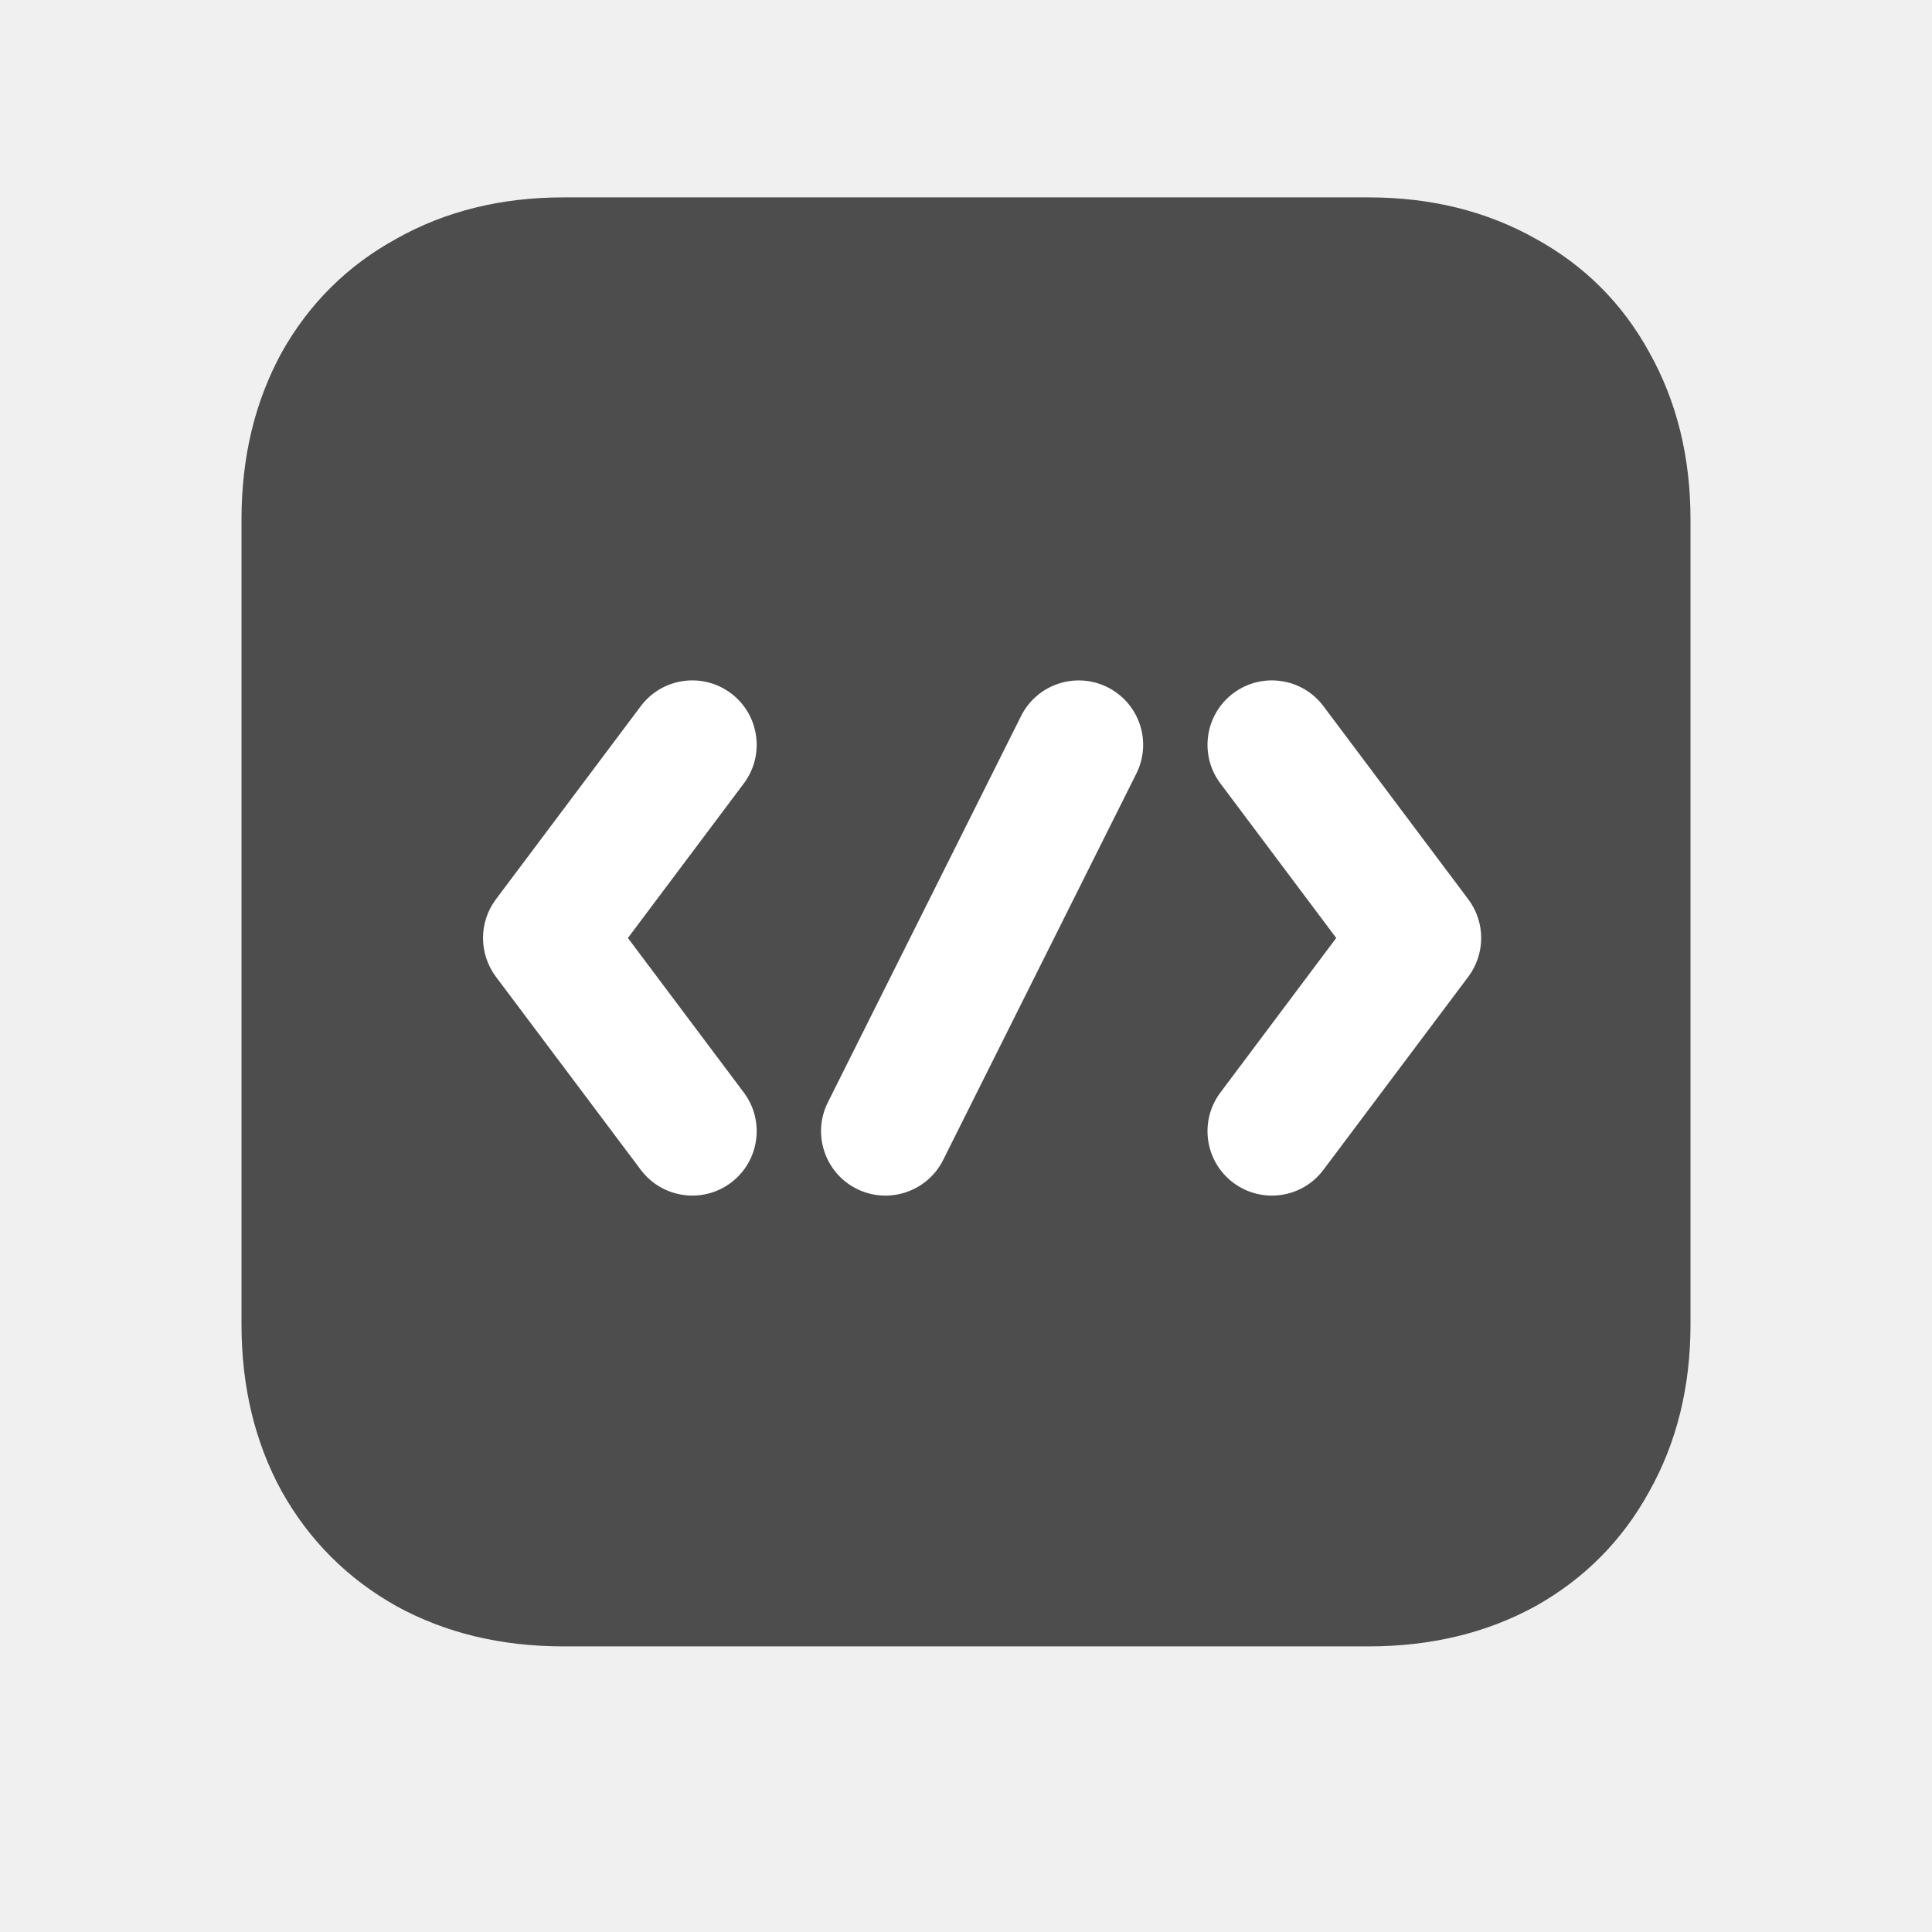
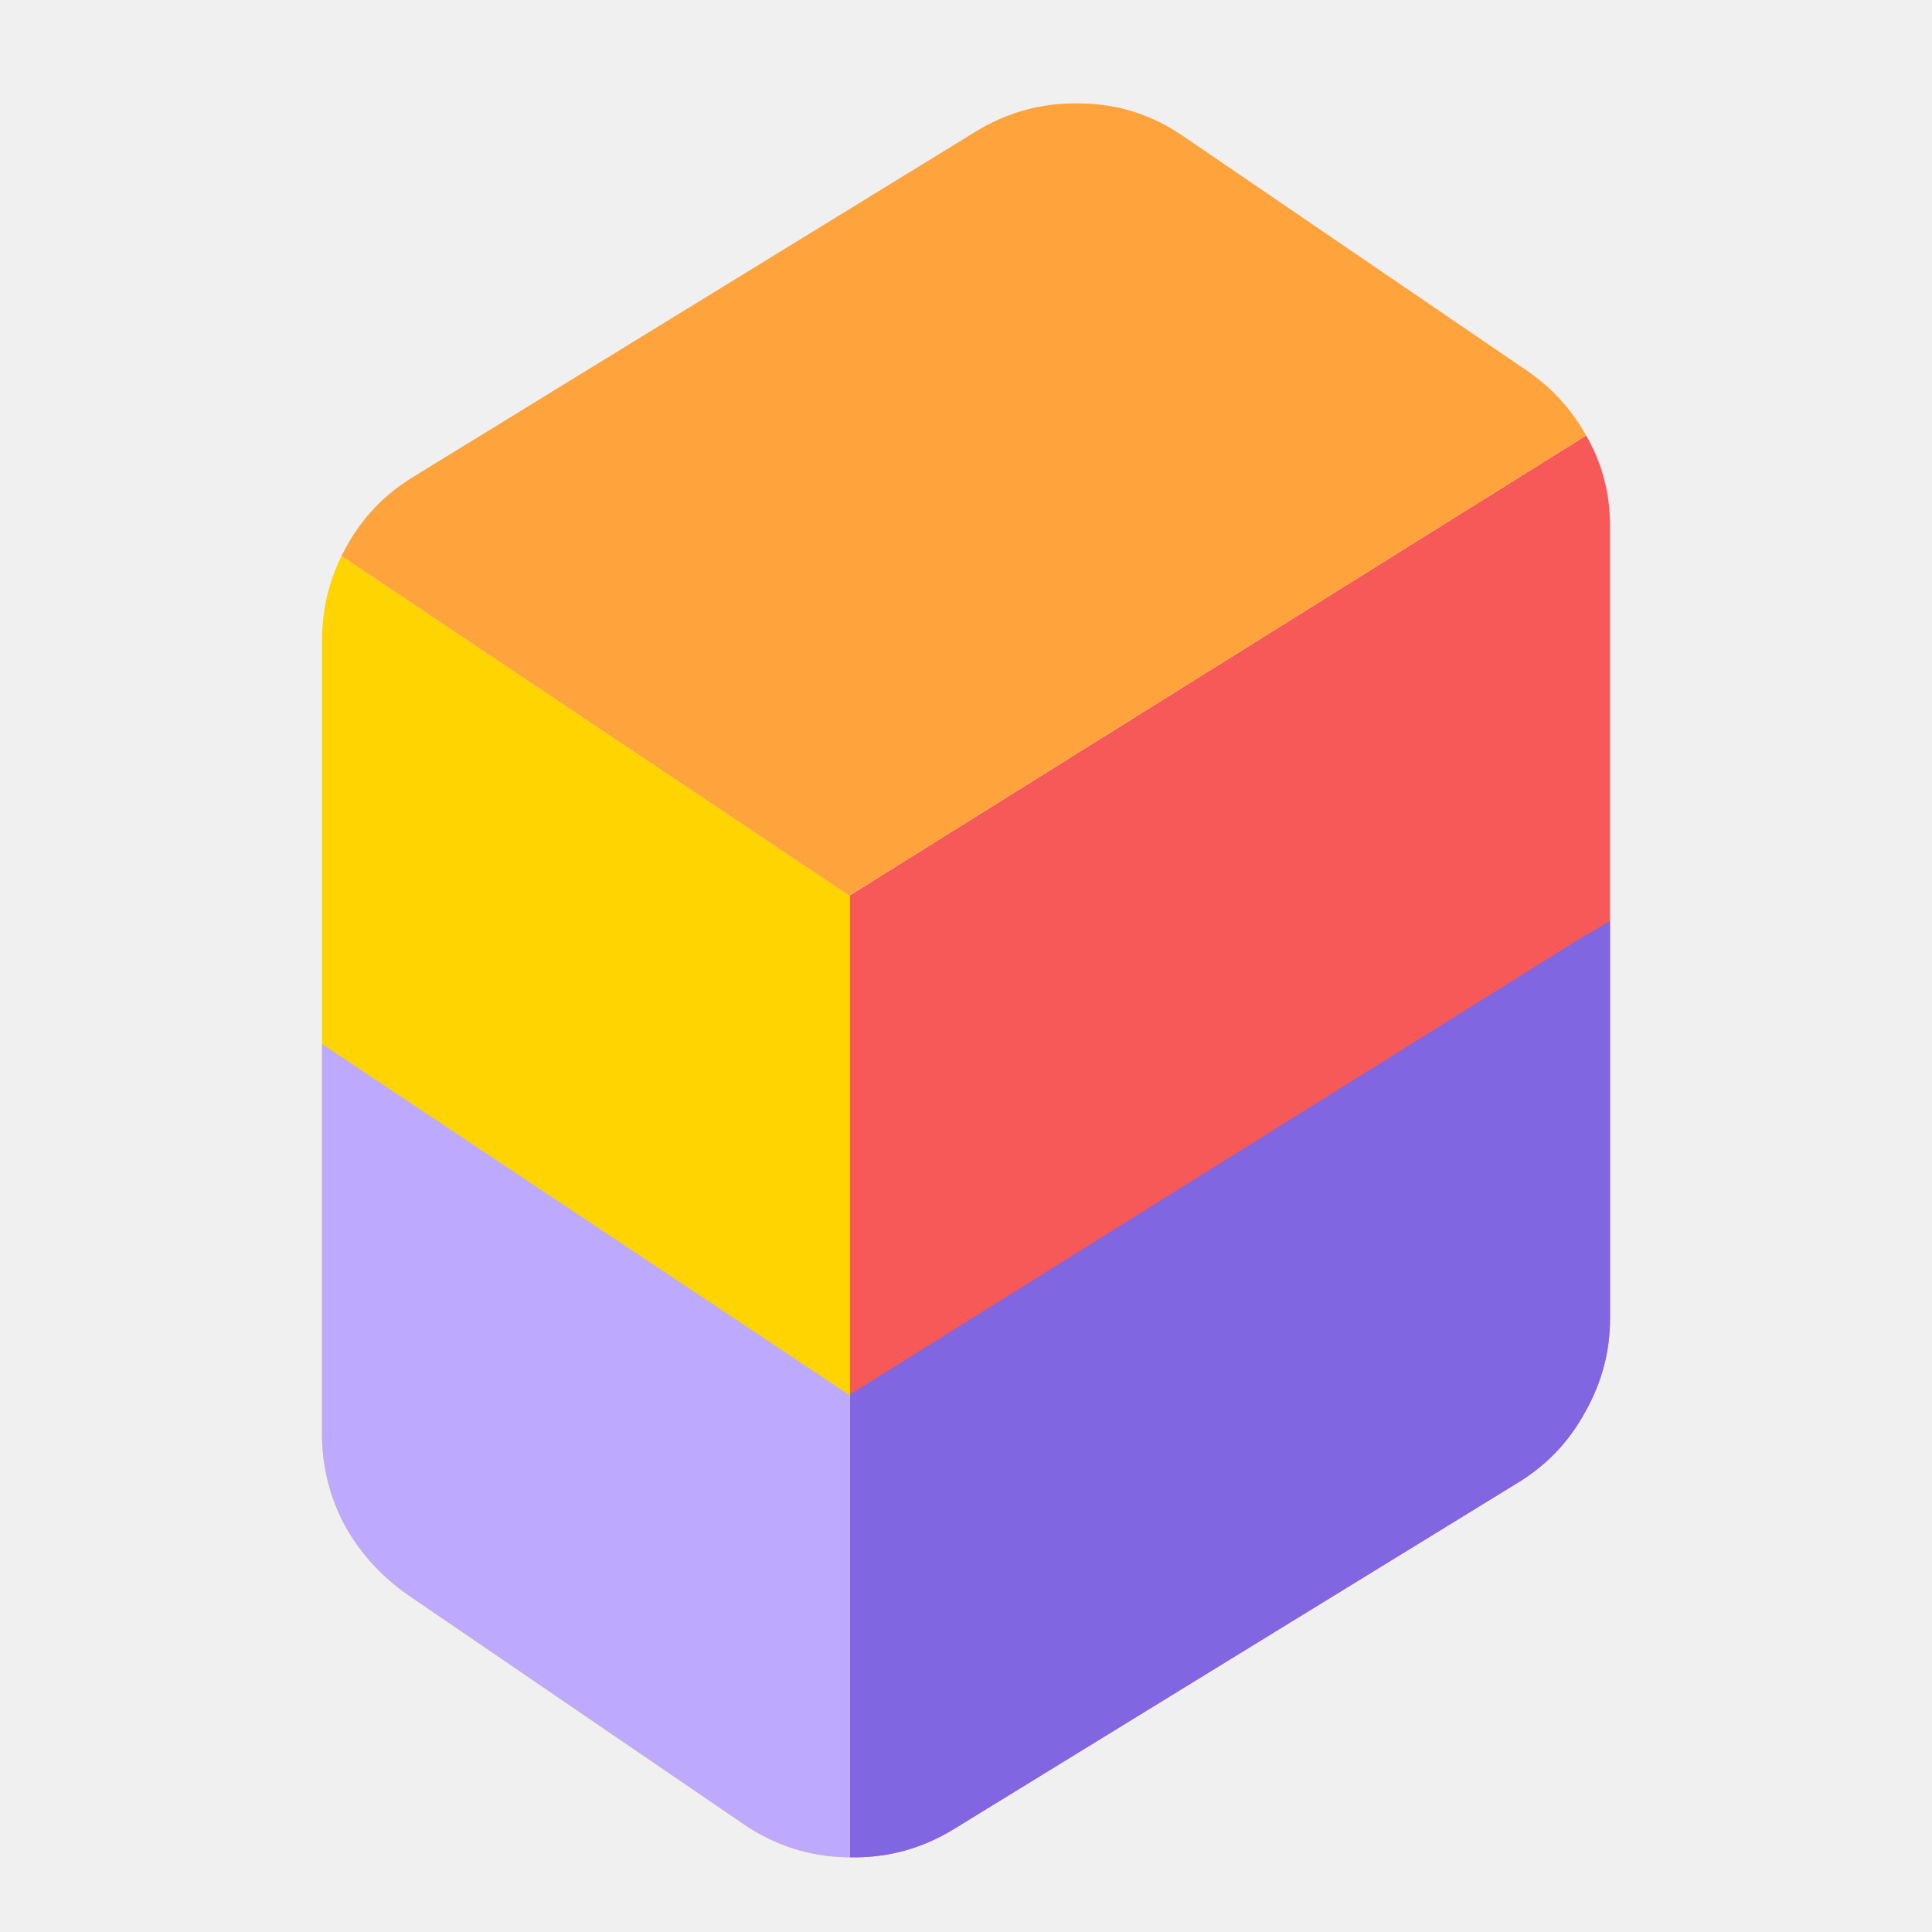
<svg xmlns="http://www.w3.org/2000/svg" width="24" height="24" viewBox="0 0 24 24" fill="none">
-   <path d="M7 20.452C6.225 20.452 5.533 20.286 4.925 19.952C4.317 19.611 3.842 19.136 3.5 18.527C3.167 17.919 3 17.227 3 16.452V6.452C3 5.677 3.167 4.986 3.5 4.377C3.842 3.769 4.317 3.298 4.925 2.965C5.533 2.623 6.225 2.452 7 2.452H17C17.775 2.452 18.467 2.623 19.075 2.965C19.683 3.298 20.154 3.769 20.488 4.377C20.829 4.986 21 5.677 21 6.452V16.452C21 17.227 20.829 17.919 20.488 18.527C20.154 19.136 19.683 19.611 19.075 19.952C18.467 20.286 17.775 20.452 17 20.452H7Z" fill="#4D4D4D" />
-   <path fill-rule="evenodd" clip-rule="evenodd" d="M7.96 8.772C8.225 8.419 8.726 8.347 9.08 8.612C9.433 8.877 9.505 9.379 9.24 9.732L7.8 11.652L9.24 13.572C9.505 13.926 9.433 14.427 9.08 14.692C8.727 14.957 8.225 14.885 7.96 14.532L6.16 12.133C5.947 11.848 5.947 11.456 6.16 11.172L7.96 8.772Z" fill="white" />
-   <path fill-rule="evenodd" clip-rule="evenodd" d="M12.684 8.895C12.882 8.499 13.363 8.34 13.758 8.537C14.153 8.735 14.314 9.215 14.116 9.61L11.716 14.41C11.518 14.805 11.037 14.965 10.642 14.768C10.247 14.57 10.086 14.089 10.284 13.694L12.684 8.895Z" fill="white" />
-   <path fill-rule="evenodd" clip-rule="evenodd" d="M15.32 8.612C15.674 8.347 16.175 8.419 16.44 8.772L18.24 11.172C18.453 11.456 18.453 11.848 18.24 12.133L16.44 14.532C16.175 14.886 15.674 14.957 15.32 14.692C14.967 14.427 14.895 13.926 15.16 13.572L16.599 11.652L15.16 9.732C14.895 9.379 14.967 8.877 15.32 8.612Z" fill="white" />
+   <path d="M10.56 11.133V23.072C10.549 23.072 10.537 23.072 10.525 23.072C10.059 23.064 9.629 22.927 9.237 22.66L5.062 19.809C4.729 19.576 4.467 19.284 4.275 18.934C4.092 18.584 4 18.209 4 17.809V7.96C4 7.585 4.081 7.234 4.242 6.907L10.56 11.133Z" fill="#FFD400" />
+   <path d="M19.725 5.447C19.908 5.78 20 6.139 20 6.522V16.384C20 16.793 19.896 17.18 19.688 17.547C19.488 17.913 19.208 18.205 18.85 18.422L11.85 22.721C11.451 22.965 11.022 23.082 10.56 23.072V11.121L19.704 5.41C19.711 5.422 19.718 5.434 19.725 5.447Z" fill="#F75858" />
+   <path d="M20 16.384C20 16.793 19.896 17.18 19.688 17.547C19.488 17.913 19.208 18.205 18.85 18.422L11.85 22.721C11.451 22.965 11.022 23.082 10.56 23.072V17.322L19.704 11.611C19.713 11.621 20 11.437 20 11.437V16.384Z" fill="#8166E1" />
+   <path d="M10.56 17.335V23.072C10.549 23.072 10.537 23.072 10.525 23.072C10.059 23.064 9.629 22.927 9.237 22.66L5.062 19.809C4.729 19.576 4.467 19.284 4.275 18.934C4.092 18.584 4 18.209 4 17.809V12.969L10.56 17.335Z" fill="#BDAAFF" />
+   <path d="M4.242 6.907C4.26 6.87 4.28 6.833 4.3 6.796C4.5 6.43 4.779 6.138 5.138 5.921L12.1 1.647C12.5 1.397 12.934 1.276 13.4 1.285C13.867 1.285 14.296 1.417 14.688 1.684L18.975 4.609C19.287 4.825 19.529 5.093 19.703 5.41L10.56 11.12V11.133L4.242 6.907Z" fill="#FFA43D" />
</svg>
